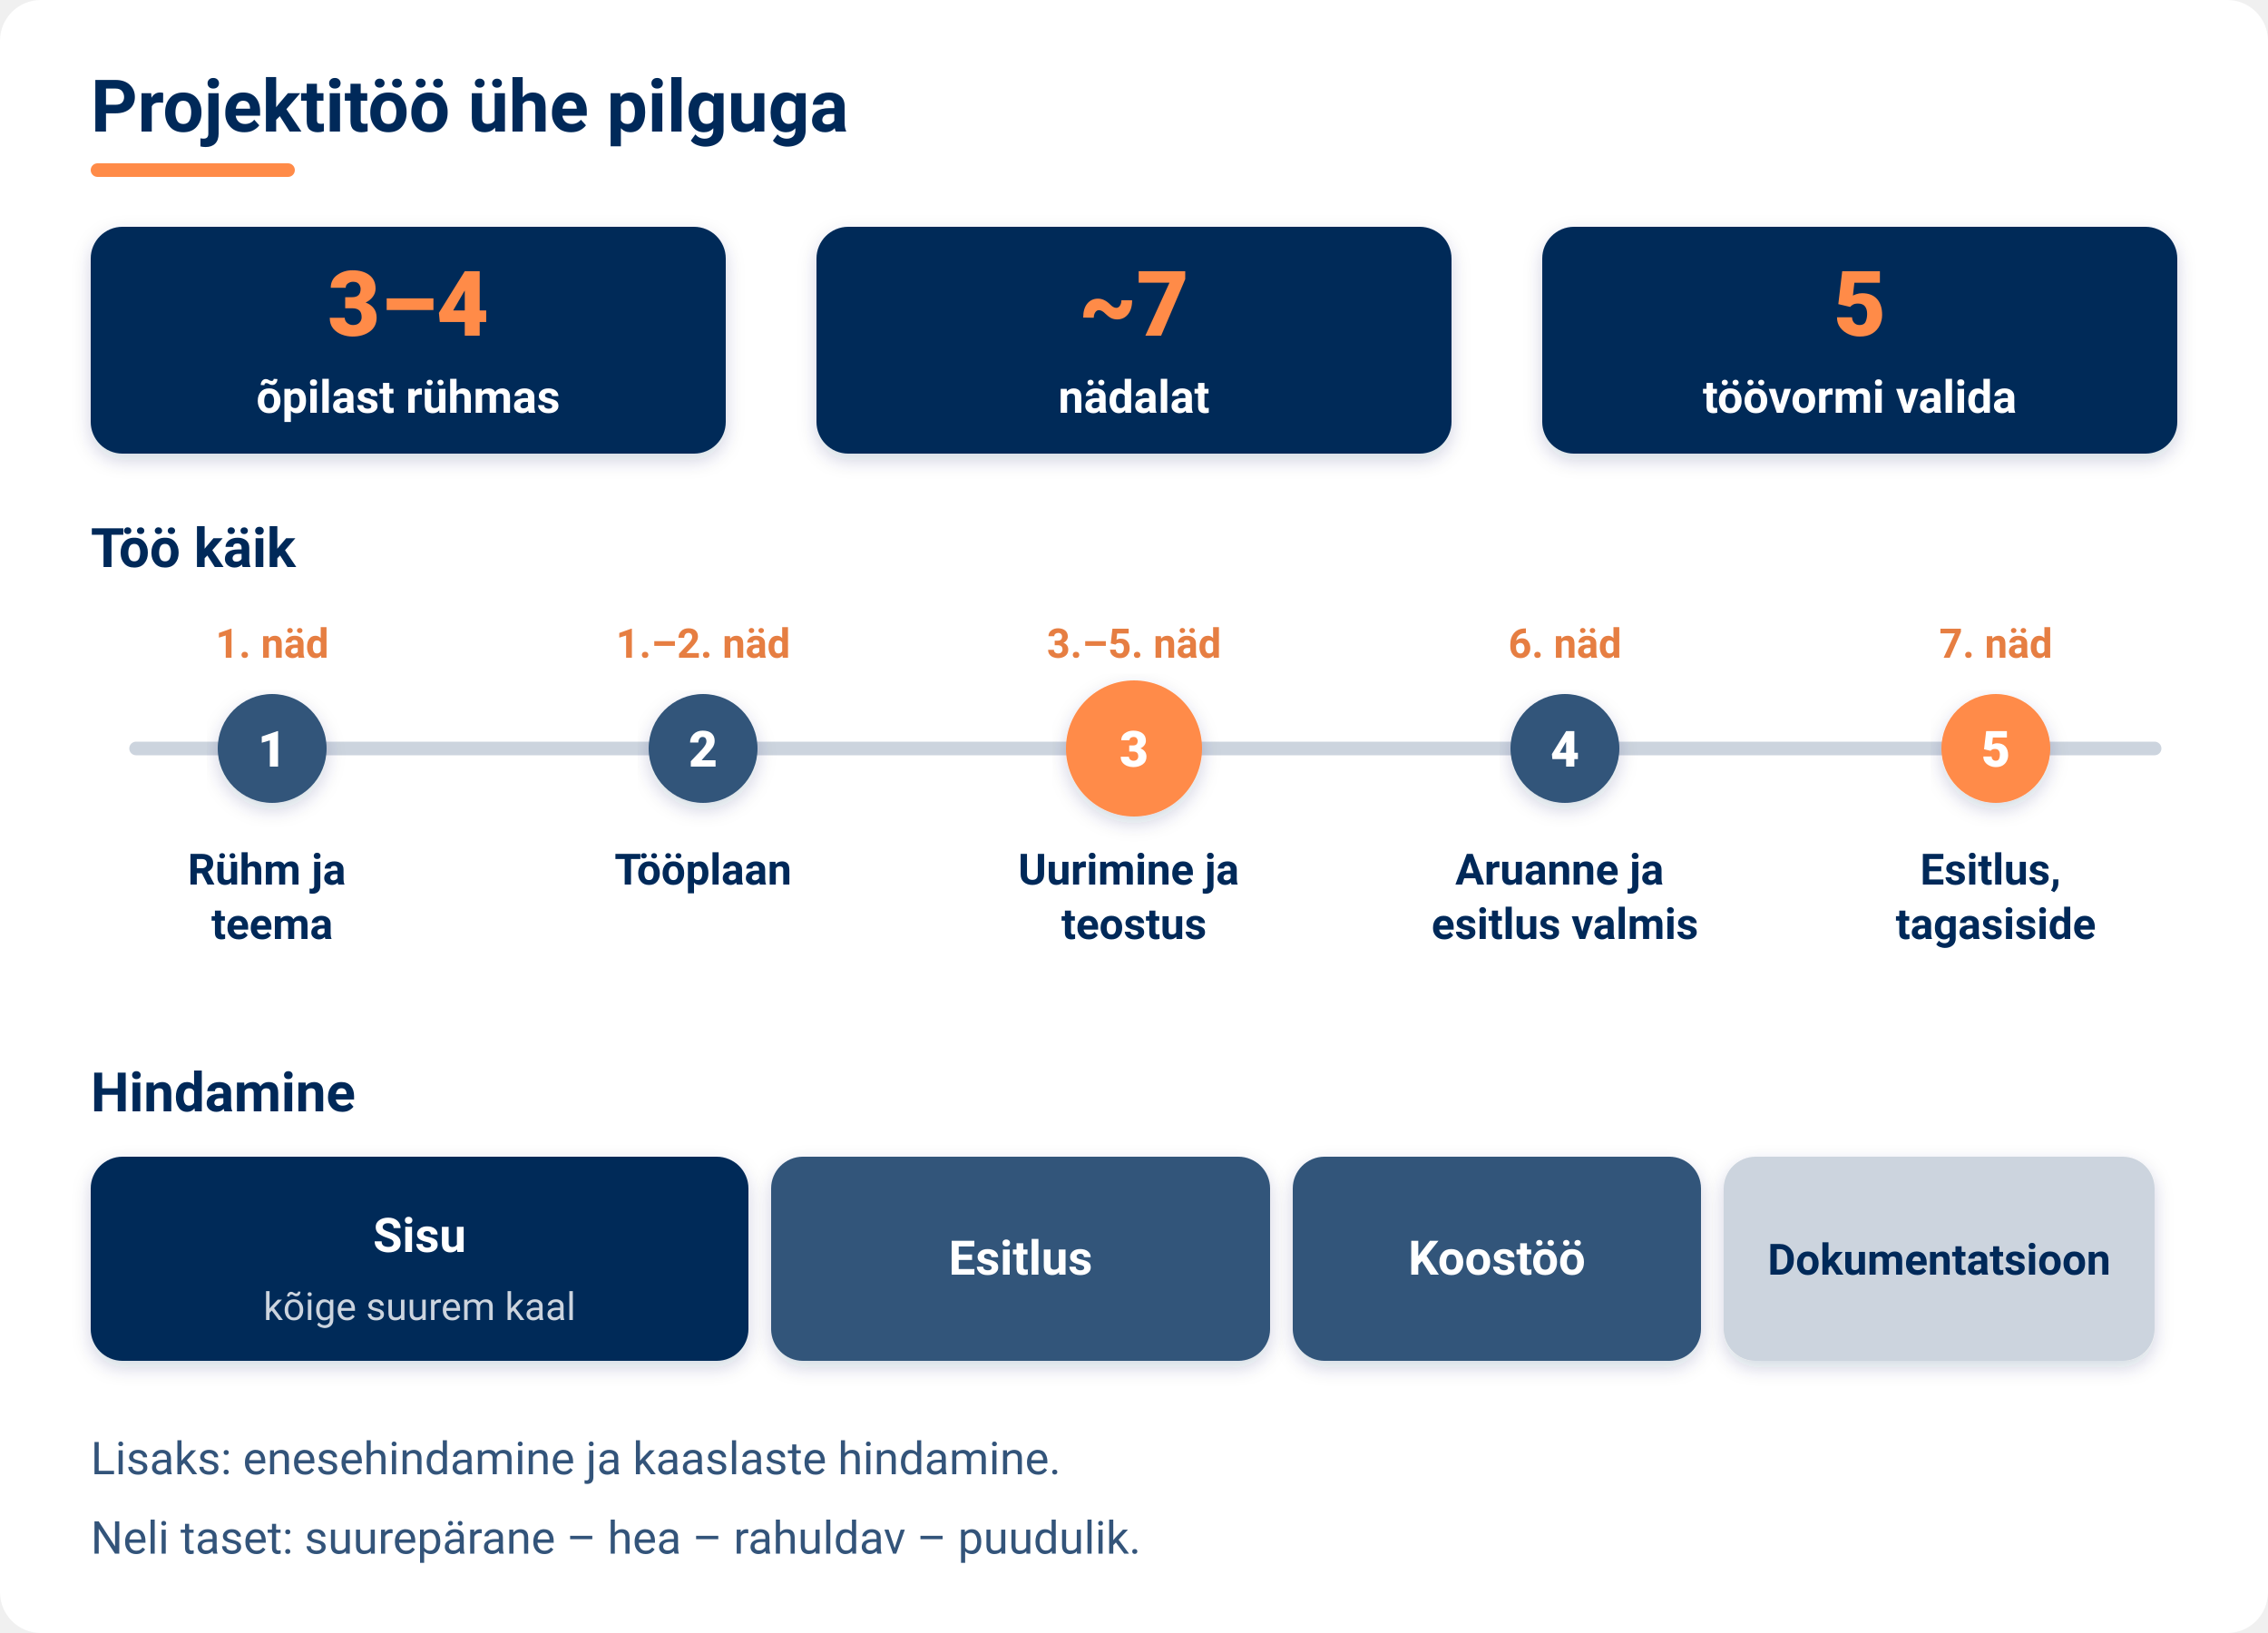
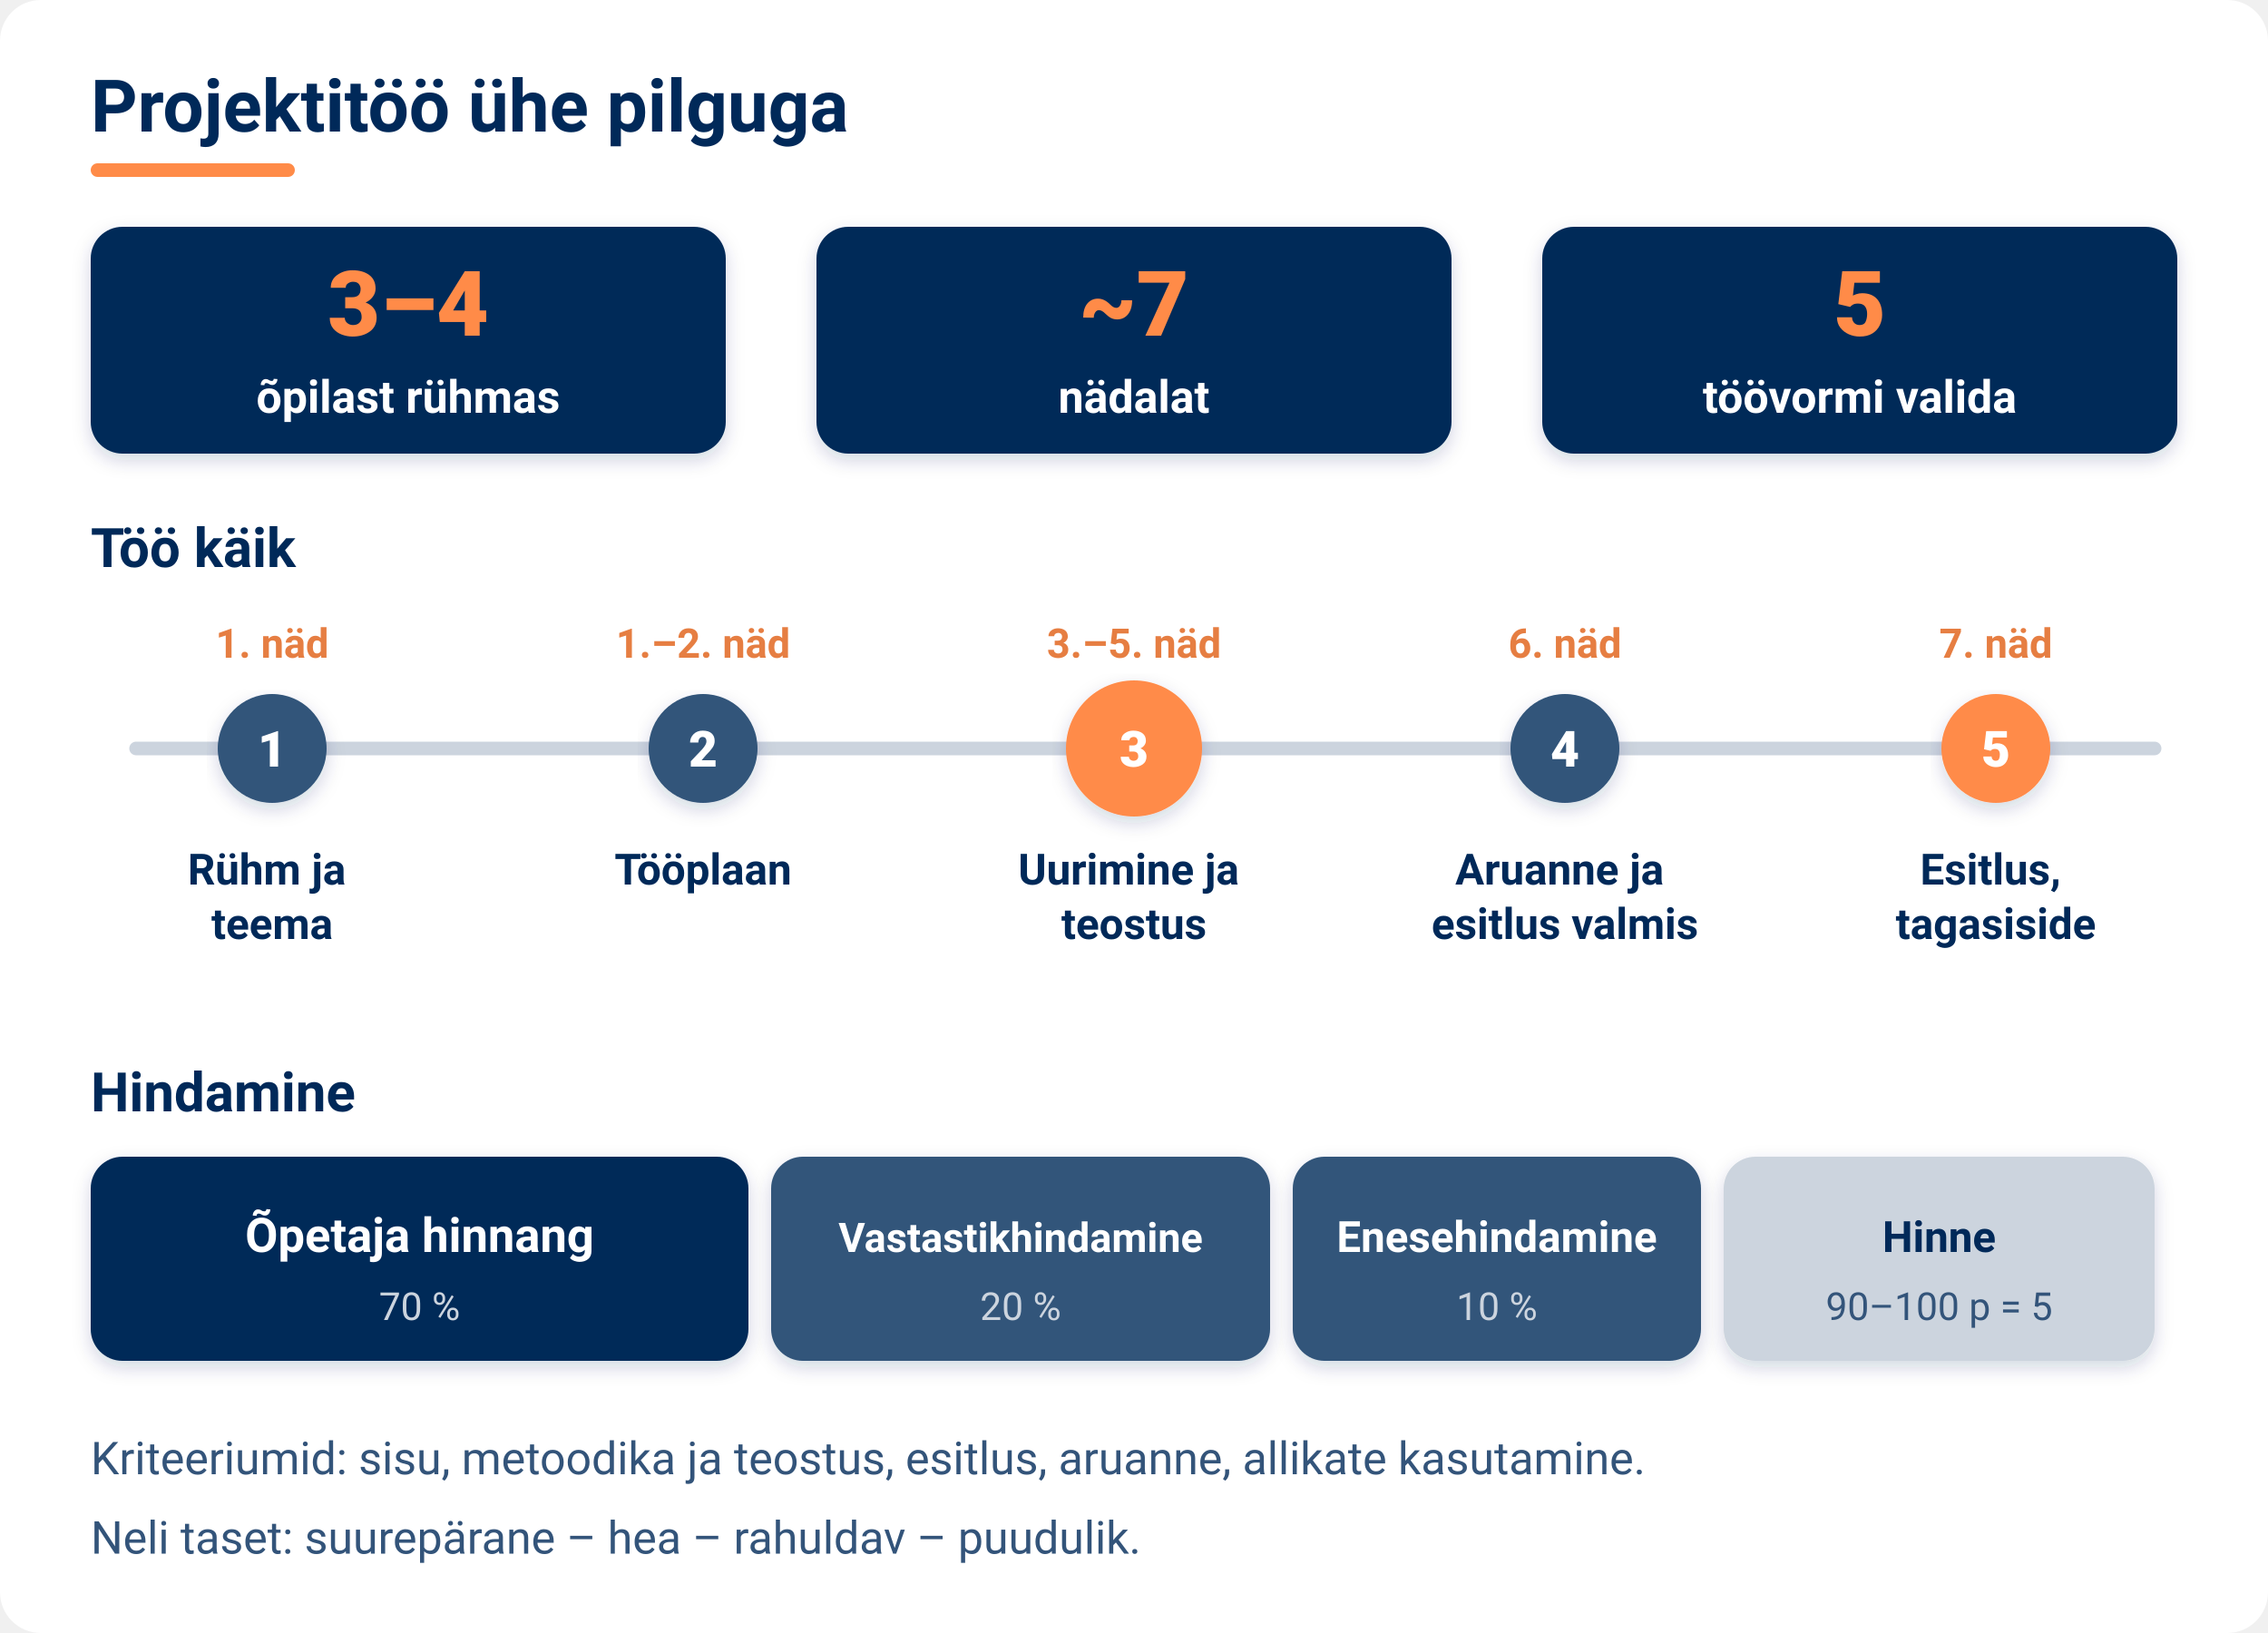
<svg xmlns="http://www.w3.org/2000/svg" width="1000" height="720" viewBox="0 0 1000 720" font-family="Segoe UI, Roboto, Helvetica, Arial, sans-serif">
  <defs>
    <filter id="sh" x="-10%" y="-10%" width="130%" height="140%">
      <feDropShadow dx="0" dy="3" stdDeviation="4" flood-color="#002959" flood-opacity="0.18" />
    </filter>
    <marker id="ao" markerWidth="12" markerHeight="12" refX="9" refY="6" orient="auto" markerUnits="userSpaceOnUse">
      <path d="M0,0 L12,6 L0,12 z" fill="#FF8B48" />
    </marker>
    <marker id="ab" markerWidth="12" markerHeight="12" refX="9" refY="6" orient="auto" markerUnits="userSpaceOnUse">
      <path d="M0,0 L12,6 L0,12 z" fill="#33547A" />
    </marker>
    <marker id="ag" markerWidth="12" markerHeight="12" refX="9" refY="6" orient="auto" markerUnits="userSpaceOnUse">
      <path d="M0,0 L12,6 L0,12 z" fill="#2E8B57" />
    </marker>
    <marker id="an" markerWidth="12" markerHeight="12" refX="9" refY="6" orient="auto" markerUnits="userSpaceOnUse">
      <path d="M0,0 L12,6 L0,12 z" fill="#002959" />
    </marker>
    <linearGradient id="gnavy" x1="0" y1="0" x2="1" y2="1">
      <stop offset="0" stop-color="#002959" />
      <stop offset="1" stop-color="#33547A" />
    </linearGradient>
    <linearGradient id="gor" x1="0" y1="0" x2="1" y2="1">
      <stop offset="0" stop-color="#FF8B48" />
      <stop offset="1" stop-color="#E67E42" />
    </linearGradient>
  </defs>
  <rect x="0" y="0" width="1000" height="720" rx="18" fill="#FFFFFF" />
  <text x="40" y="58" font-size="32" font-weight="700" fill="#002959">Projektitöö ühe pilguga</text>
  <rect x="40" y="72" width="90" height="6" rx="3" fill="#FF8B48" />
  <rect x="40" y="100" width="280" height="100" rx="14" fill="#002959" filter="url(#sh)" />
  <text x="180" y="148" font-size="40" font-weight="800" fill="#FF8B48" text-anchor="middle">
    <tspan x="180" dy="0">3–4</tspan>
  </text>
  <text x="180" y="182" font-size="20" font-weight="600" fill="#FFFFFF" text-anchor="middle">
    <tspan x="180" dy="0">õpilast rühmas</tspan>
  </text>
  <rect x="360" y="100" width="280" height="100" rx="14" fill="#002959" filter="url(#sh)" />
  <text x="500" y="148" font-size="40" font-weight="800" fill="#FF8B48" text-anchor="middle">
    <tspan x="500" dy="0">~7</tspan>
  </text>
  <text x="500" y="182" font-size="20" font-weight="600" fill="#FFFFFF" text-anchor="middle">
    <tspan x="500" dy="0">nädalat</tspan>
  </text>
  <rect x="680" y="100" width="280" height="100" rx="14" fill="#002959" filter="url(#sh)" />
  <text x="820" y="148" font-size="40" font-weight="800" fill="#FF8B48" text-anchor="middle">
    <tspan x="820" dy="0">5</tspan>
  </text>
  <text x="820" y="182" font-size="20" font-weight="600" fill="#FFFFFF" text-anchor="middle">
    <tspan x="820" dy="0">töövormi valida</tspan>
  </text>
  <text x="40" y="250" font-size="24" font-weight="700" fill="#002959" text-anchor="start">
    <tspan x="40" dy="0">Töö käik</tspan>
  </text>
  <line x1="60" y1="330" x2="950" y2="330" stroke="#CCD4DE" stroke-width="6" stroke-linecap="round" />
  <circle cx="120" cy="330" r="24" fill="#33547A" filter="url(#sh)" />
  <text x="120" y="338" font-size="22" font-weight="800" fill="#FFFFFF" text-anchor="middle">
    <tspan x="120" dy="0">1</tspan>
  </text>
  <text x="120" y="290" font-size="18" font-weight="700" fill="#E67E42" text-anchor="middle">
    <tspan x="120" dy="0">1. näd</tspan>
  </text>
  <text x="120" y="390" font-size="19" font-weight="600" fill="#002959" text-anchor="middle">
    <tspan x="120" dy="0">Rühm ja</tspan>
    <tspan x="120" dy="24">teema</tspan>
  </text>
  <circle cx="310" cy="330" r="24" fill="#33547A" filter="url(#sh)" />
  <text x="310" y="338" font-size="22" font-weight="800" fill="#FFFFFF" text-anchor="middle">
    <tspan x="310" dy="0">2</tspan>
  </text>
  <text x="310" y="290" font-size="18" font-weight="700" fill="#E67E42" text-anchor="middle">
    <tspan x="310" dy="0">1.–2. näd</tspan>
  </text>
  <text x="310" y="390" font-size="19" font-weight="600" fill="#002959" text-anchor="middle">
    <tspan x="310" dy="0">Tööplaan</tspan>
  </text>
  <circle cx="500" cy="330" r="30" fill="#FF8B48" filter="url(#sh)" />
  <text x="500" y="338" font-size="22" font-weight="800" fill="#FFFFFF" text-anchor="middle">
    <tspan x="500" dy="0">3</tspan>
  </text>
  <text x="500" y="290" font-size="18" font-weight="700" fill="#E67E42" text-anchor="middle">
    <tspan x="500" dy="0">3.–5. näd</tspan>
  </text>
  <text x="500" y="390" font-size="19" font-weight="600" fill="#002959" text-anchor="middle">
    <tspan x="500" dy="0">Uurimine ja</tspan>
    <tspan x="500" dy="24">teostus</tspan>
  </text>
  <circle cx="690" cy="330" r="24" fill="#33547A" filter="url(#sh)" />
  <text x="690" y="338" font-size="22" font-weight="800" fill="#FFFFFF" text-anchor="middle">
    <tspan x="690" dy="0">4</tspan>
  </text>
  <text x="690" y="290" font-size="18" font-weight="700" fill="#E67E42" text-anchor="middle">
    <tspan x="690" dy="0">6. näd</tspan>
  </text>
  <text x="690" y="390" font-size="19" font-weight="600" fill="#002959" text-anchor="middle">
    <tspan x="690" dy="0">Aruanne ja</tspan>
    <tspan x="690" dy="24">esitlus valmis</tspan>
  </text>
  <circle cx="880" cy="330" r="24" fill="#FF8B48" filter="url(#sh)" />
  <text x="880" y="338" font-size="22" font-weight="800" fill="#FFFFFF" text-anchor="middle">
    <tspan x="880" dy="0">5</tspan>
  </text>
  <text x="880" y="290" font-size="18" font-weight="700" fill="#E67E42" text-anchor="middle">
    <tspan x="880" dy="0">7. näd</tspan>
  </text>
  <text x="880" y="390" font-size="19" font-weight="600" fill="#002959" text-anchor="middle">
    <tspan x="880" dy="0">Esitlus,</tspan>
    <tspan x="880" dy="24">tagasiside</tspan>
  </text>
  <text x="40" y="490" font-size="24" font-weight="700" fill="#002959" text-anchor="start">
    <tspan x="40" dy="0">Hindamine</tspan>
  </text>
  <rect x="40" y="510" width="290" height="90" rx="14" fill="#002959" filter="url(#sh)" />
  <text x="185.0" y="552" font-size="21" font-weight="700" fill="#FFFFFF" text-anchor="middle">
-     <tspan x="185.0" dy="0">Sisu</tspan>
+     <tspan x="185.0" dy="0">Õpetaja hinnang</tspan>
  </text>
  <text x="185.0" y="582" font-size="17" font-weight="400" fill="#CCD4DE" text-anchor="middle">
-     <tspan x="185.0" dy="0">kõige suurem kaal</tspan>
+     <tspan x="185.0" dy="0">70 %</tspan>
  </text>
  <rect x="340" y="510" width="220" height="90" rx="14" fill="#33547A" filter="url(#sh)" />
-   <text x="450.0" y="562" font-size="21" font-weight="700" fill="#FFFFFF" text-anchor="middle">
-     <tspan x="450.0" dy="0">Esitlus</tspan>
+   <text x="450.0" y="552" font-size="18" font-weight="700" fill="#FFFFFF" text-anchor="middle">
+     <tspan x="450.0" dy="0">Vastastikhindamine</tspan>
+   </text>
+   <text x="450.0" y="582" font-size="17" font-weight="400" fill="#CCD4DE" text-anchor="middle">
+     <tspan x="450.0" dy="0">20 %</tspan>
  </text>
  <rect x="570" y="510" width="180" height="90" rx="14" fill="#33547A" filter="url(#sh)" />
-   <text x="660.0" y="562" font-size="21" font-weight="700" fill="#FFFFFF" text-anchor="middle">
-     <tspan x="660.0" dy="0">Koostöö</tspan>
+   <text x="660.0" y="552" font-size="19" font-weight="700" fill="#FFFFFF" text-anchor="middle">
+     <tspan x="660.0" dy="0">Enesehindamine</tspan>
+   </text>
+   <text x="660.0" y="582" font-size="17" font-weight="400" fill="#CCD4DE" text-anchor="middle">
+     <tspan x="660.0" dy="0">10 %</tspan>
  </text>
  <rect x="760" y="510" width="190" height="90" rx="14" fill="#CCD4DE" filter="url(#sh)" />
-   <text x="855.0" y="562" font-size="19" font-weight="700" fill="#002959" text-anchor="middle">
-     <tspan x="855.0" dy="0">Dokumentatsioon</tspan>
+   <text x="855.0" y="552" font-size="19" font-weight="700" fill="#002959" text-anchor="middle">
+     <tspan x="855.0" dy="0">Hinne</tspan>
+   </text>
+   <text x="855.0" y="582" font-size="17" font-weight="400" fill="#33547A" text-anchor="middle">
+     <tspan x="855.0" dy="0">90–100 p = 5</tspan>
  </text>
  <text x="40" y="650" font-size="20" font-weight="400" fill="#33547A" text-anchor="start">
-     <tspan x="40" dy="0">Lisaks: enesehindamine ja kaaslaste hindamine.</tspan>
+     <tspan x="40" dy="0">Kriteeriumid: sisu, metoodika ja teostus, esitlus, aruanne, allikate kasutamine.</tspan>
  </text>
  <text x="40" y="685" font-size="20" font-weight="400" fill="#33547A" text-anchor="start">
    <tspan x="40" dy="0">Neli taset: suurepärane – hea – rahuldav – puudulik.</tspan>
  </text>
</svg>
